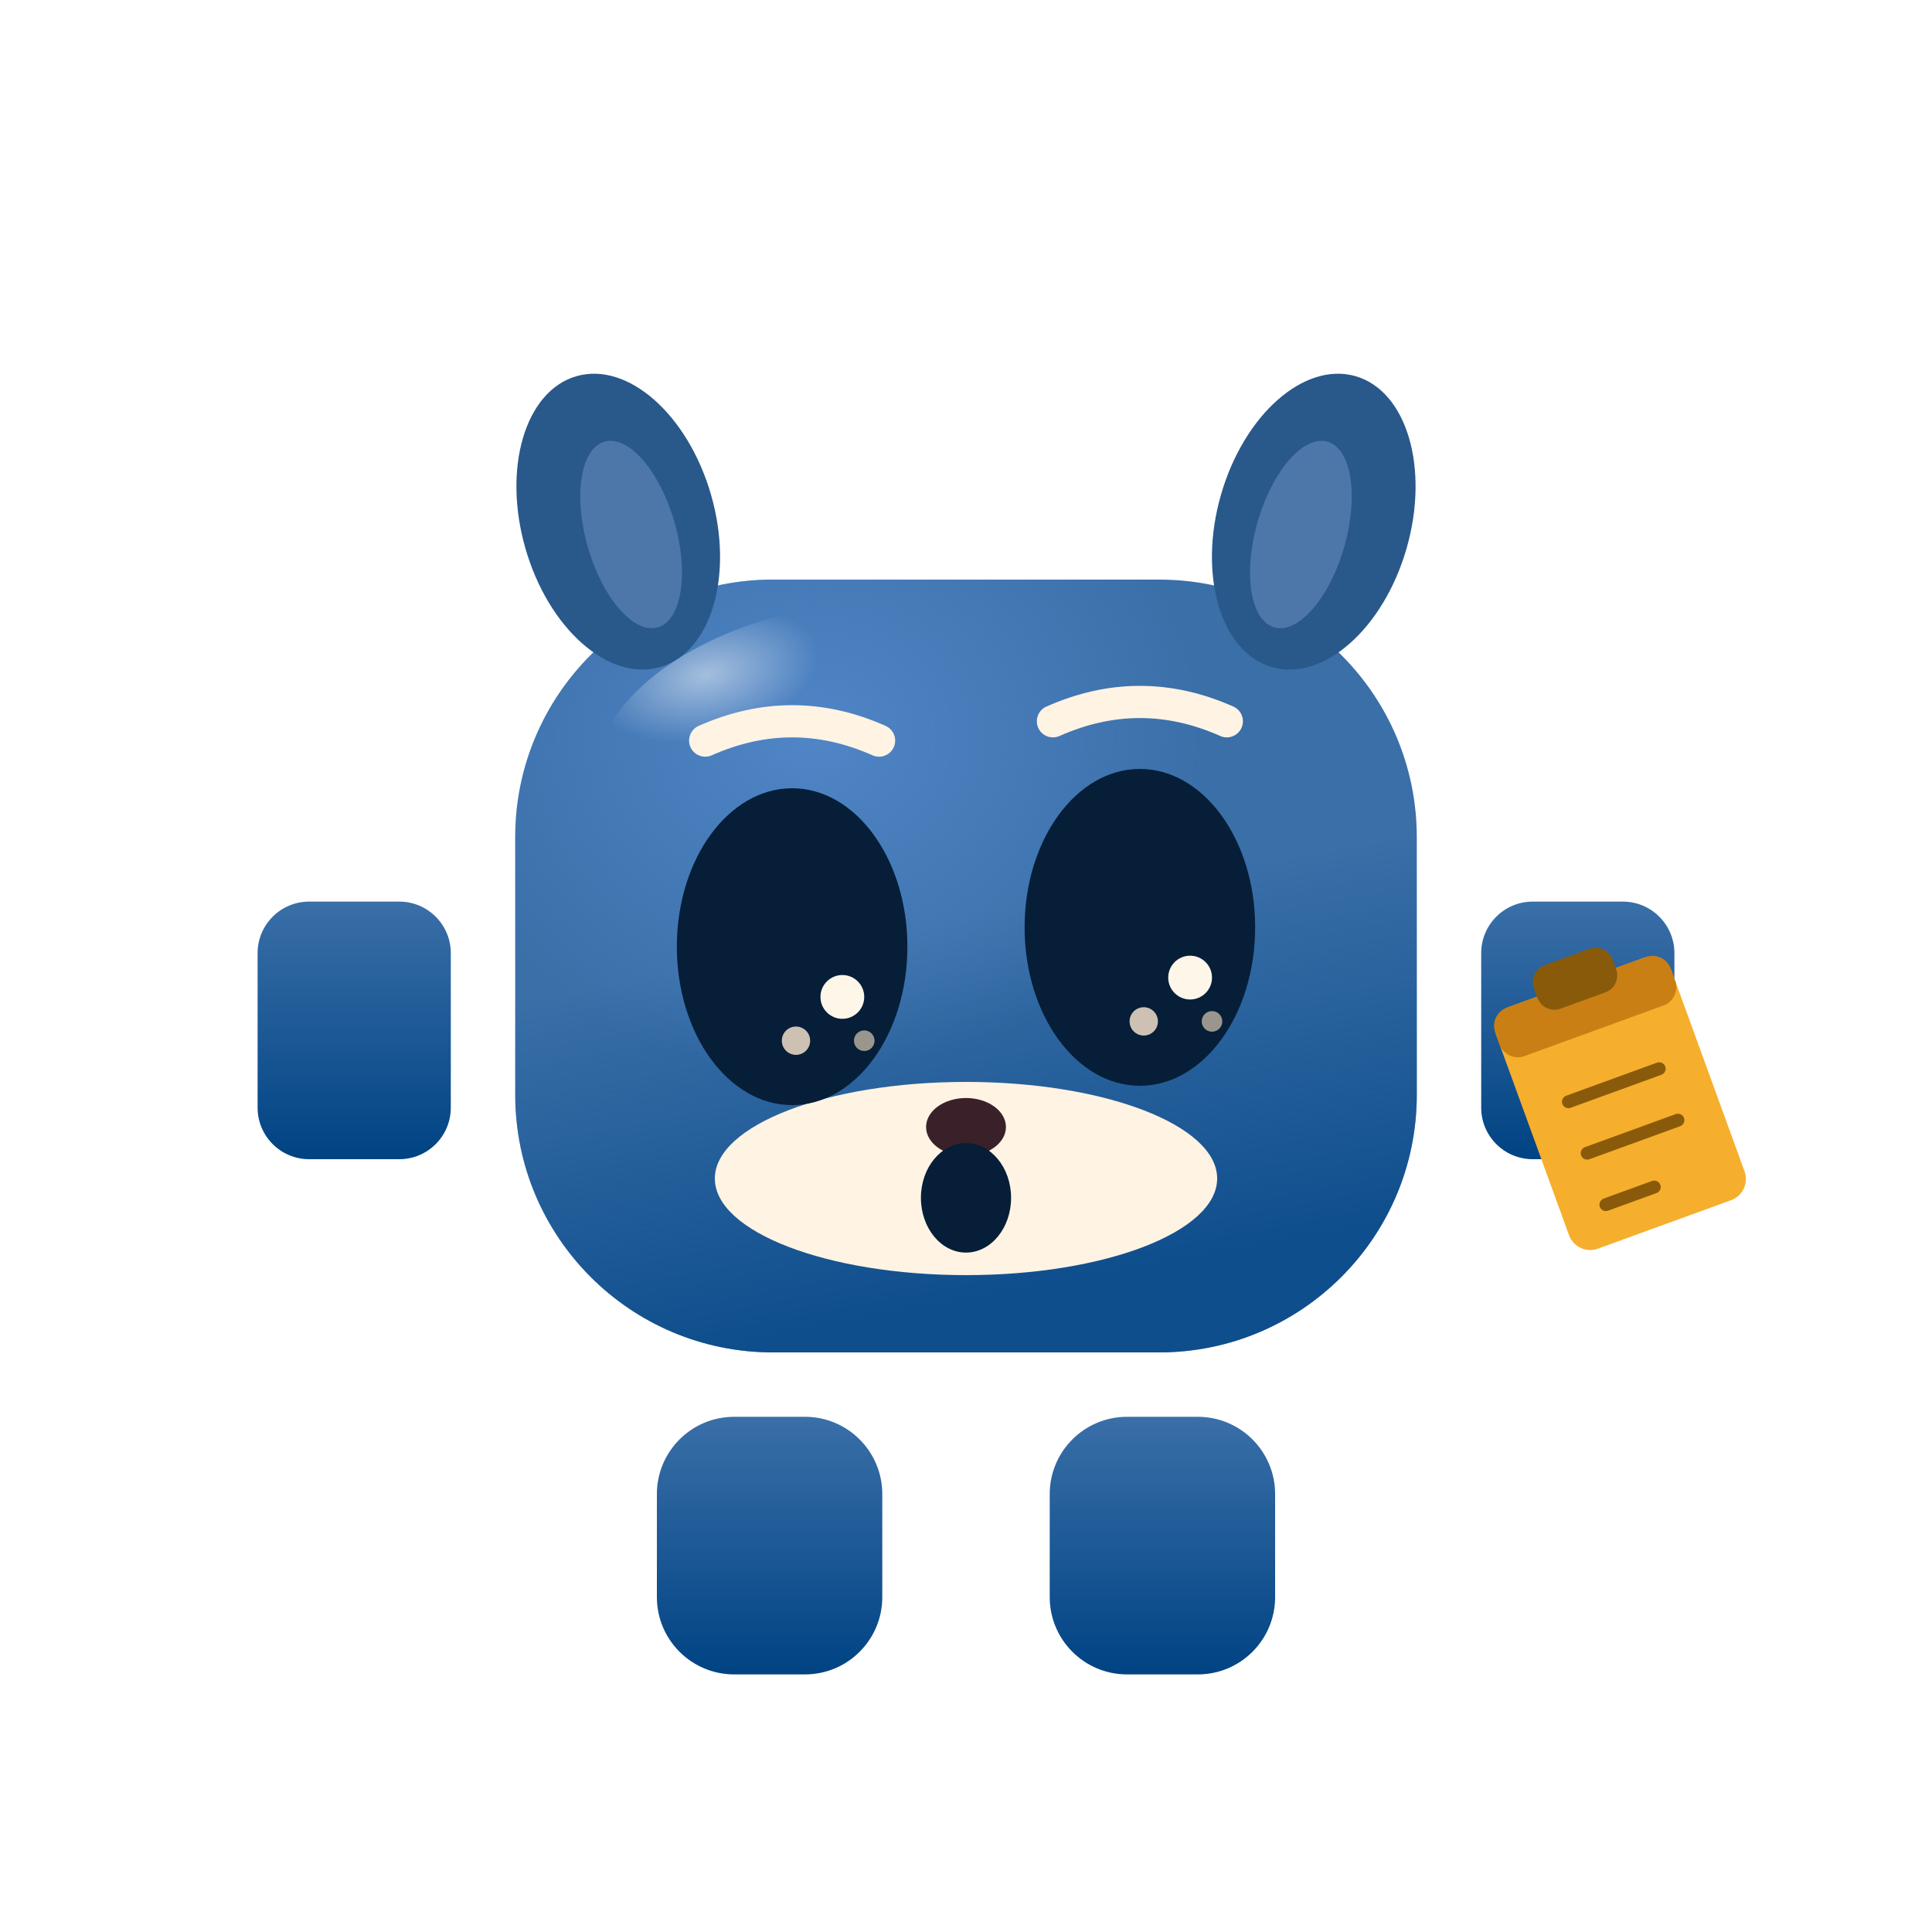
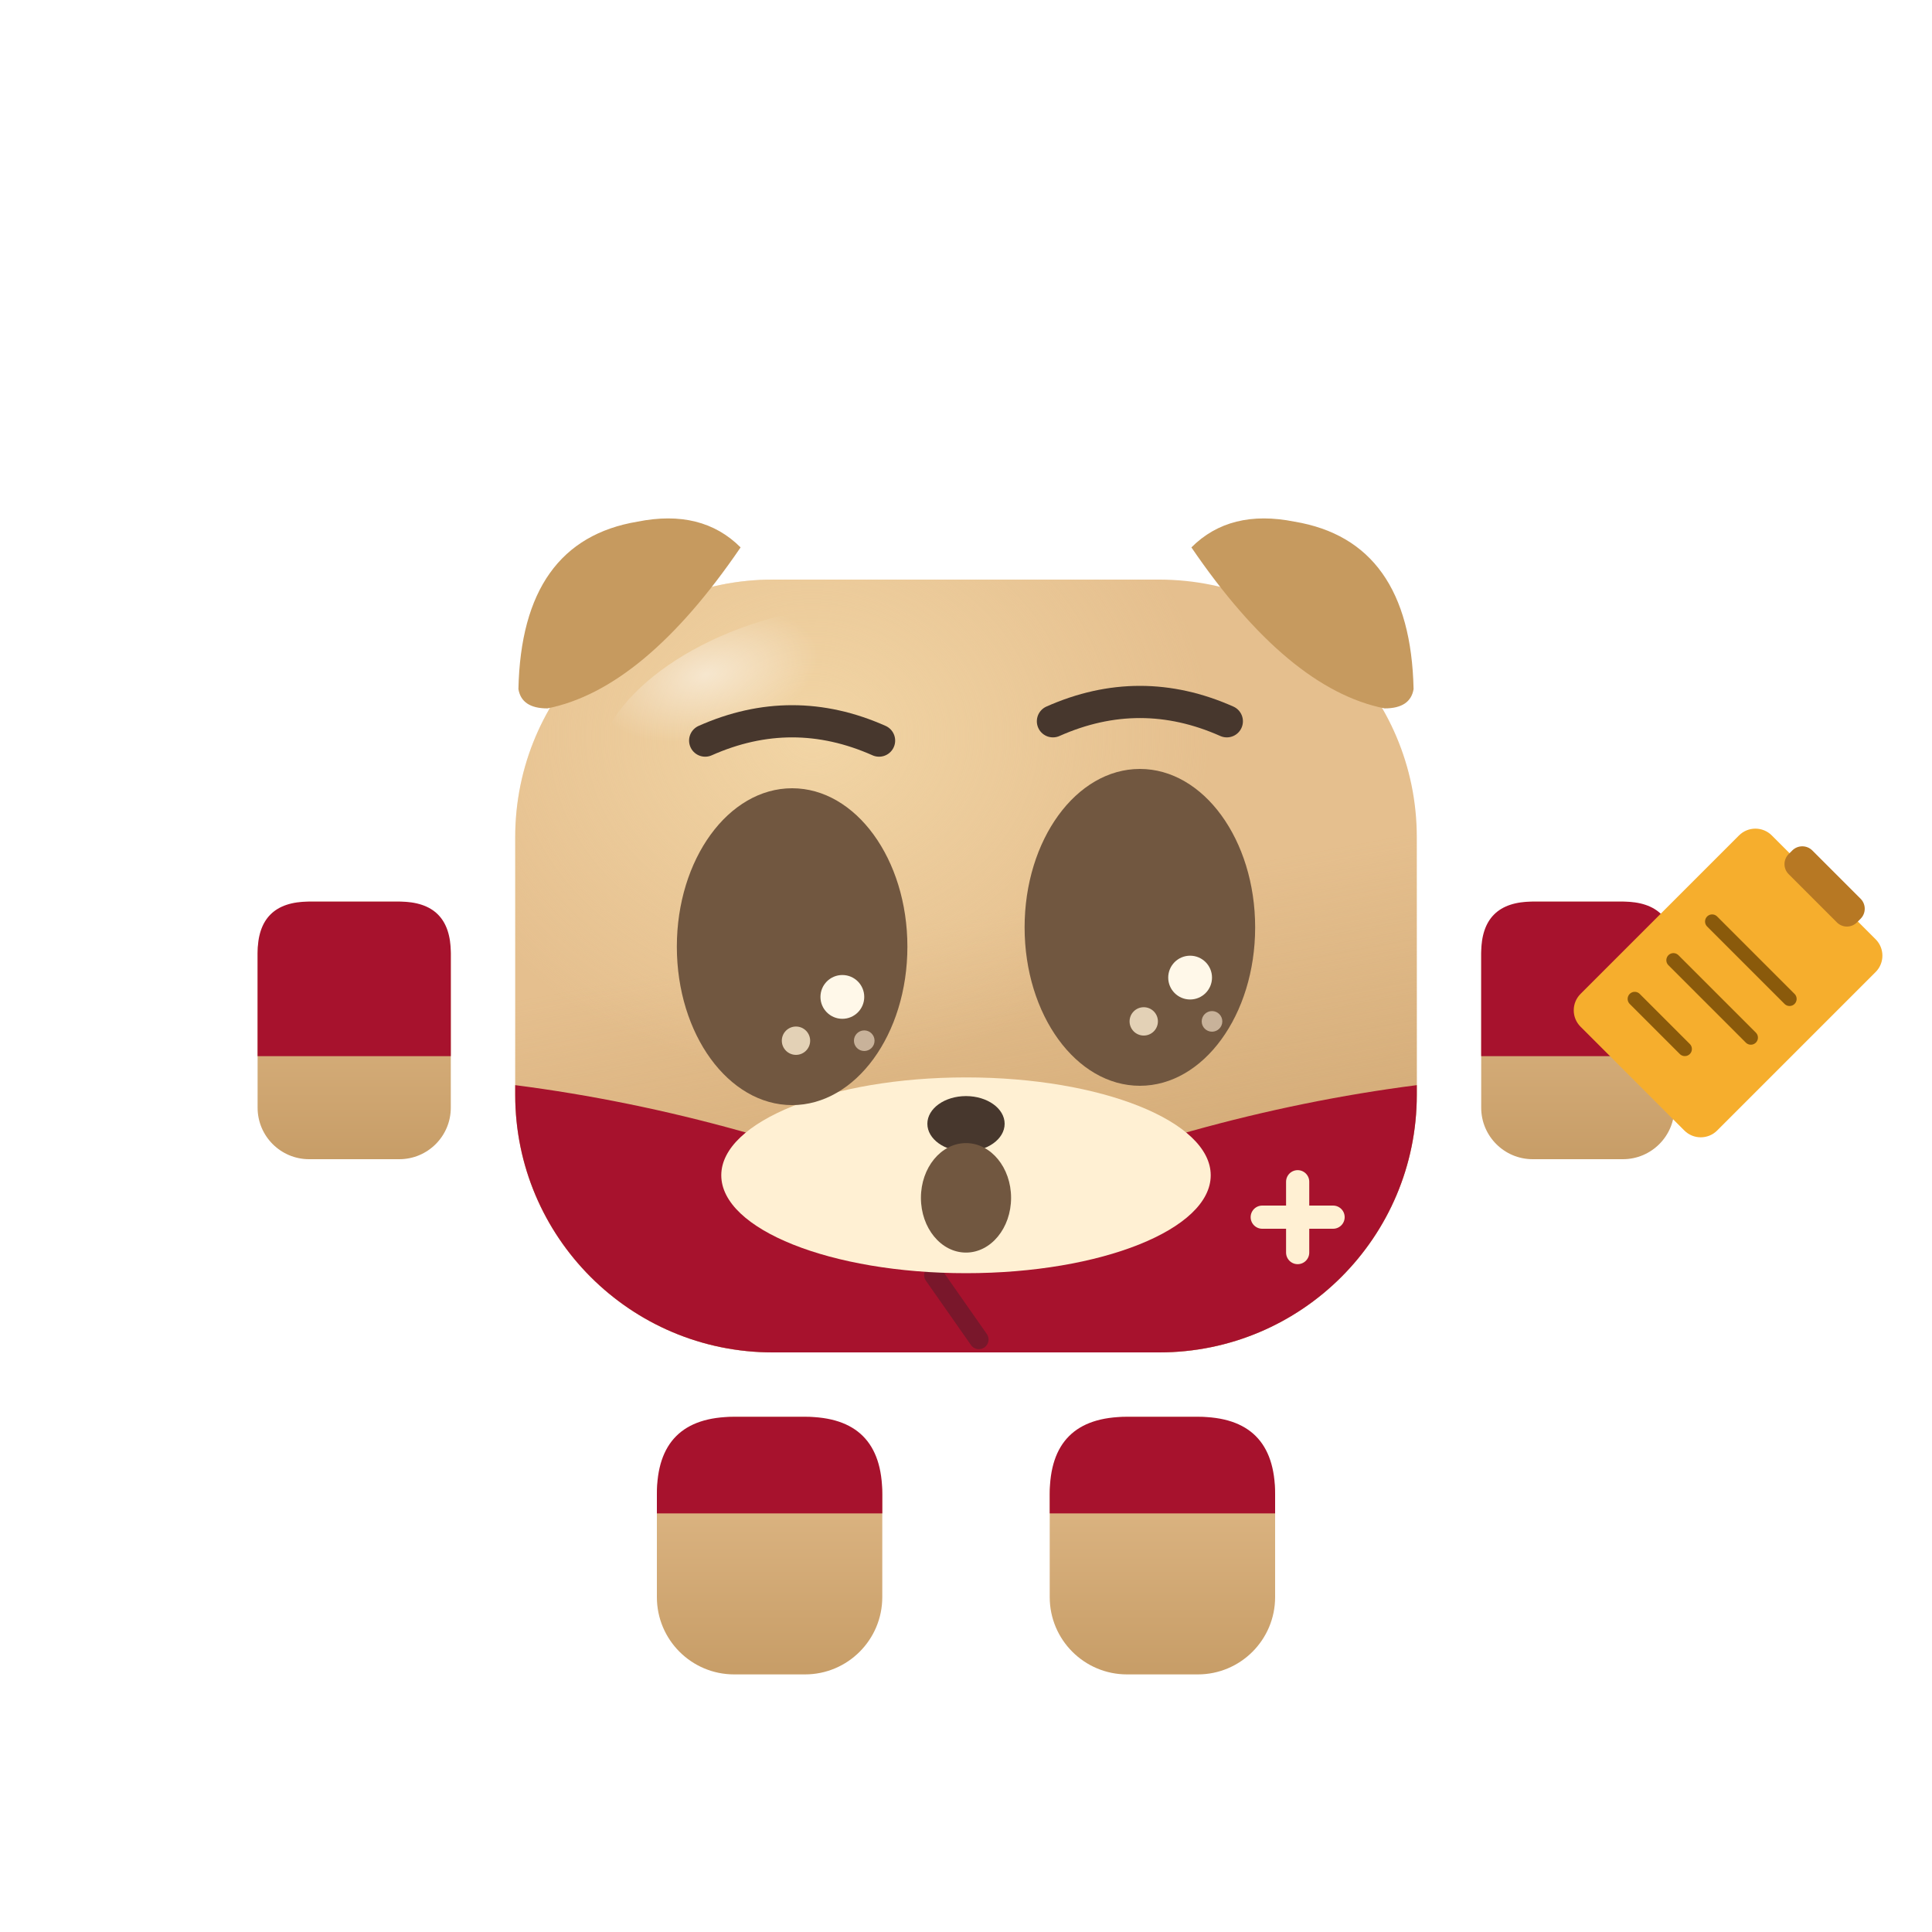
<svg xmlns="http://www.w3.org/2000/svg" viewBox="-3 -5 30 30">
  <defs>
    <radialGradient id="cvm-hi" cx="33%" cy="20%" r="80%">
-       <stop offset="0%" stop-color="#5489CC" stop-opacity="0.85" />
-       <stop offset="55%" stop-color="#5489CC" stop-opacity="0" />
+       <stop offset="0%" stop-color="#F4D9A9" stop-opacity="0.85" />
+       <stop offset="55%" stop-color="#F4D9A9" stop-opacity="0" />
    </radialGradient>
    <linearGradient id="cvm-lo" x1="0" y1="0" x2="0.22" y2="1">
-       <stop offset="52%" stop-color="#004383" stop-opacity="0" />
-       <stop offset="100%" stop-color="#004383" stop-opacity="0.75" />
+       <stop offset="52%" stop-color="#C79D67" stop-opacity="0" />
+       <stop offset="100%" stop-color="#C79D67" stop-opacity="0.75" />
    </linearGradient>
    <linearGradient id="cvm-limb" x1="0" y1="0" x2="0" y2="1">
-       <stop offset="0%" stop-color="#3A6FA8" />
-       <stop offset="100%" stop-color="#004383" />
+       <stop offset="0%" stop-color="#E5BF8E" />
+       <stop offset="100%" stop-color="#C79D67" />
    </linearGradient>
    <radialGradient id="cvm-spec" cx="30%" cy="16%" r="26%">
      <stop offset="0%" stop-color="#ffffff" stop-opacity="0.5" />
      <stop offset="100%" stop-color="#ffffff" stop-opacity="0" />
    </radialGradient>
  </defs>
  <g id="rig-root">
    <g id="rig-arm-left" data-pivot="2.5 9">
      <path d="M1.8 9 L3.2 9 A0.8 0.8 0 0 1 4 9.8 L4 12.2 A0.8 0.8 0 0 1 3.2 13 L1.8 13 A0.8 0.8 0 0 1 1 12.2 L1 9.8 A0.8 0.8 0 0 1 1.8 9 Z" fill="url(#cvm-limb)" />
+       <path id="scrub-sleeve-left" d="M1 11.4 V9.8 Q1 9 1.8 9 H3.2 Q4 9 4 9.8 V11.4 Z" fill="#A7122D" />
    </g>
    <g id="rig-arm-right" data-pivot="21.5 9">
      <path d="M20.8 9 L22.2 9 A0.8 0.8 0 0 1 23 9.8 L23 12.2 A0.8 0.8 0 0 1 22.2 13 L20.8 13 A0.8 0.8 0 0 1 20 12.2 L20 9.8 A0.8 0.8 0 0 1 20.8 9 Z" fill="url(#cvm-limb)" />
+       <path id="scrub-sleeve-right" d="M20 11.4 V9.8 Q20 9 20.8 9 H22.2 Q23 9 23 9.8 V11.4 Z" fill="#A7122D" />
      <g id="slot-item">
-         <g transform="rotate(-20 21.5 12.8)">
-           <rect x="20.9" y="10.4" width="2.9" height="4.0" rx="0.35" fill="#F6AE2D" />
-           <rect x="20.9" y="10.4" width="2.9" height="0.8" rx="0.3" fill="#C97F14" />
-           <rect x="21.7" y="9.98" width="1.3" height="0.72" rx="0.28" fill="#8A5A0B" />
-           <path d="M21.6 12.1 H23.1 M21.6 12.95 H23.1 M21.6 13.8 H22.4" stroke="#8A5A0B" stroke-width="0.2" stroke-linecap="round" />
+         <g id="clipboard-board" transform="rotate(45 21.5 10.9)">
+           <rect x="21.2" y="6.7" width="3" height="4.2" rx="0.36" fill="#F6AE2D" />
+           <rect x="21.95" y="6.42" width="1.5" height="0.52" rx="0.22" fill="#B77823" />
+           <path d="M21.85 8.3 H23.55 M21.85 9.15 H23.55 M21.85 10 H22.95" stroke="#8A5A0B" stroke-width="0.22" stroke-linecap="round" />
        </g>
      </g>
    </g>
    <g id="rig-leg-left" data-pivot="8.95 17">
      <rect x="7.2" y="17" width="3.5" height="4" rx="1.2" fill="url(#cvm-limb)" />
+       <path id="scrub-leg-left" d="M8.4 17 H9.5 Q10.7 17 10.7 18.2 V18.5 H7.2 V18.2 Q7.2 17 8.4 17 Z" fill="#A7122D" />
    </g>
    <g id="rig-leg-right" data-pivot="15.05 17">
      <rect x="13.3" y="17" width="3.5" height="4" rx="1.2" fill="url(#cvm-limb)" />
+       <path id="scrub-leg-right" d="M14.5 17 H15.6 Q16.8 17 16.8 18.2 V18.5 H13.3 V18.2 Q13.3 17 14.5 17 Z" fill="#A7122D" />
    </g>
    <g id="rig-body">
-       <path d="M9 4 L15 4 A4 4 0 0 1 19 8 L19 12 A4 4 0 0 1 15 16 L9 16 A4 4 0 0 1 5 12 L5 8 A4 4 0 0 1 9 4 Z" fill="#3A6FA8" />
+       <clipPath id="rounds-body-clip">
+         <path d="M9 4 L15 4 A4 4 0 0 1 19 8 L19 12 A4 4 0 0 1 15 16 L9 16 A4 4 0 0 1 5 12 L5 8 A4 4 0 0 1 9 4 Z" />
+       </clipPath>
+       <path d="M9 4 L15 4 A4 4 0 0 1 19 8 L19 12 A4 4 0 0 1 15 16 L9 16 A4 4 0 0 1 5 12 L5 8 A4 4 0 0 1 9 4 Z" fill="#E5BF8E" />
      <path d="M9 4 L15 4 A4 4 0 0 1 19 8 L19 12 A4 4 0 0 1 15 16 L9 16 A4 4 0 0 1 5 12 L5 8 A4 4 0 0 1 9 4 Z" fill="url(#cvm-lo)" />
      <path d="M9 4 L15 4 A4 4 0 0 1 19 8 L19 12 A4 4 0 0 1 15 16 L9 16 A4 4 0 0 1 5 12 L5 8 A4 4 0 0 1 9 4 Z" fill="url(#cvm-hi)" />
      <ellipse cx="9.6" cy="6.4" rx="3.4" ry="1.9" fill="url(#cvm-spec)" transform="rotate(-14 9.6 6.4)" />
+       <path id="scrub-hem" d="M5 11.85 Q8.5 12.3 12 13.8 Q15.5 12.3 19 11.85 L19 16 H5 Z" fill="#A7122D" clip-path="url(#rounds-body-clip)" />
+       <path id="scrub-seam" d="M11.5 14.8 L12.2 15.8" fill="none" stroke="#79172B" stroke-width="0.3" stroke-linecap="round" />
+       <path id="scrub-cross" d="M17.15 13.35 V14.45 M16.6 13.9 H17.7" fill="none" stroke="#FFF0D3" stroke-width="0.36" stroke-linecap="round" />
      <g id="rig-face-shocked">
-         <ellipse cx="12" cy="13.3" rx="3.9" ry="1.5" fill="#FFF3E4" />
-         <ellipse cx="12" cy="12.5" rx="0.62" ry="0.45" fill="#3A2028" />
-         <ellipse cx="9.3" cy="9.7" rx="1.79" ry="2.46" fill="#061E37" />
+         <ellipse cx="12" cy="13.25" rx="3.8" ry="1.52" fill="#FFF0D3" />
+         <ellipse cx="12" cy="12.45" rx="0.6" ry="0.43" fill="#47372D" />
+         <ellipse cx="9.3" cy="9.7" rx="1.79" ry="2.46" fill="#715740" />
        <g class="pupil">
-           <circle cx="10.08" cy="10.48" r="0.34" fill="#FFF6EA" />
-           <circle cx="9.36" cy="11.16" r="0.22" fill="#FFE9D2" fill-opacity="0.8" />
-           <circle cx="10.42" cy="11.16" r="0.16" fill="#E9D6BC" fill-opacity="0.65" />
+           <circle cx="10.08" cy="10.48" r="0.34" fill="#FFF8E9" />
+           <circle cx="9.36" cy="11.16" r="0.22" fill="#FFF0D3" fill-opacity="0.8" />
+           <circle cx="10.42" cy="11.16" r="0.16" fill="#F8E4CB" fill-opacity="0.65" />
        </g>
-         <ellipse cx="14.7" cy="9.4" rx="1.79" ry="2.46" fill="#061E37" />
+         <ellipse cx="14.7" cy="9.4" rx="1.79" ry="2.46" fill="#715740" />
        <g class="pupil">
-           <circle cx="15.48" cy="10.18" r="0.34" fill="#FFF6EA" />
-           <circle cx="14.76" cy="10.86" r="0.22" fill="#FFE9D2" fill-opacity="0.8" />
-           <circle cx="15.82" cy="10.86" r="0.16" fill="#E9D6BC" fill-opacity="0.65" />
+           <circle cx="15.48" cy="10.18" r="0.34" fill="#FFF8E9" />
+           <circle cx="14.76" cy="10.86" r="0.22" fill="#FFF0D3" fill-opacity="0.8" />
+           <circle cx="15.82" cy="10.86" r="0.16" fill="#F8E4CB" fill-opacity="0.65" />
        </g>
-         <path d="M7.95 6.5 Q9.3 5.9 10.65 6.5" fill="none" stroke="#FFF3E4" stroke-width="0.5" stroke-linecap="round" />
-         <path d="M13.35 6.2 Q14.7 5.6 16.05 6.2" fill="none" stroke="#FFF3E4" stroke-width="0.5" stroke-linecap="round" />
-         <ellipse cx="12" cy="13.6" rx="0.7" ry="0.85" fill="#061E37" />
+         <path d="M7.95 6.5 Q9.3 5.9 10.65 6.5" fill="none" stroke="#47372D" stroke-width="0.5" stroke-linecap="round" />
+         <path d="M13.35 6.2 Q14.7 5.6 16.05 6.2" fill="none" stroke="#47372D" stroke-width="0.5" stroke-linecap="round" />
+         <ellipse cx="12" cy="13.6" rx="0.7" ry="0.85" fill="#715740" />
      </g>
      <g id="slot-eyewear" />
    </g>
    <g id="slot-hat">
-       <ellipse cx="6.6" cy="3.1" rx="1.5" ry="2.35" fill="#29588A" transform="rotate(-16 6.6 3.1)" />
-       <ellipse cx="6.8" cy="3.3" rx="0.7" ry="1.5" fill="#658CBD" opacity="0.6" transform="rotate(-16 6.8 3.3)" />
-       <ellipse cx="17.4" cy="3.1" rx="1.5" ry="2.35" fill="#29588A" transform="rotate(16 17.4 3.1)" />
-       <ellipse cx="17.2" cy="3.3" rx="0.7" ry="1.5" fill="#658CBD" opacity="0.6" transform="rotate(16 17.2 3.3)" />
+       <path id="ear-left" d="M8.5 3.5 Q7.9 2.9 6.9 3.1 Q5.1 3.4 5.05 5.7 Q5.1 6 5.5 6 Q7 5.7 8.5 3.5 Z" fill="#C69A5F" />
+       <path id="ear-right" d="M15.5 3.5 Q16.1 2.9 17.1 3.1 Q18.9 3.4 18.95 5.7 Q18.9 6 18.5 6 Q17 5.7 15.5 3.5 Z" fill="#C69A5F" />
    </g>
  </g>
</svg>
